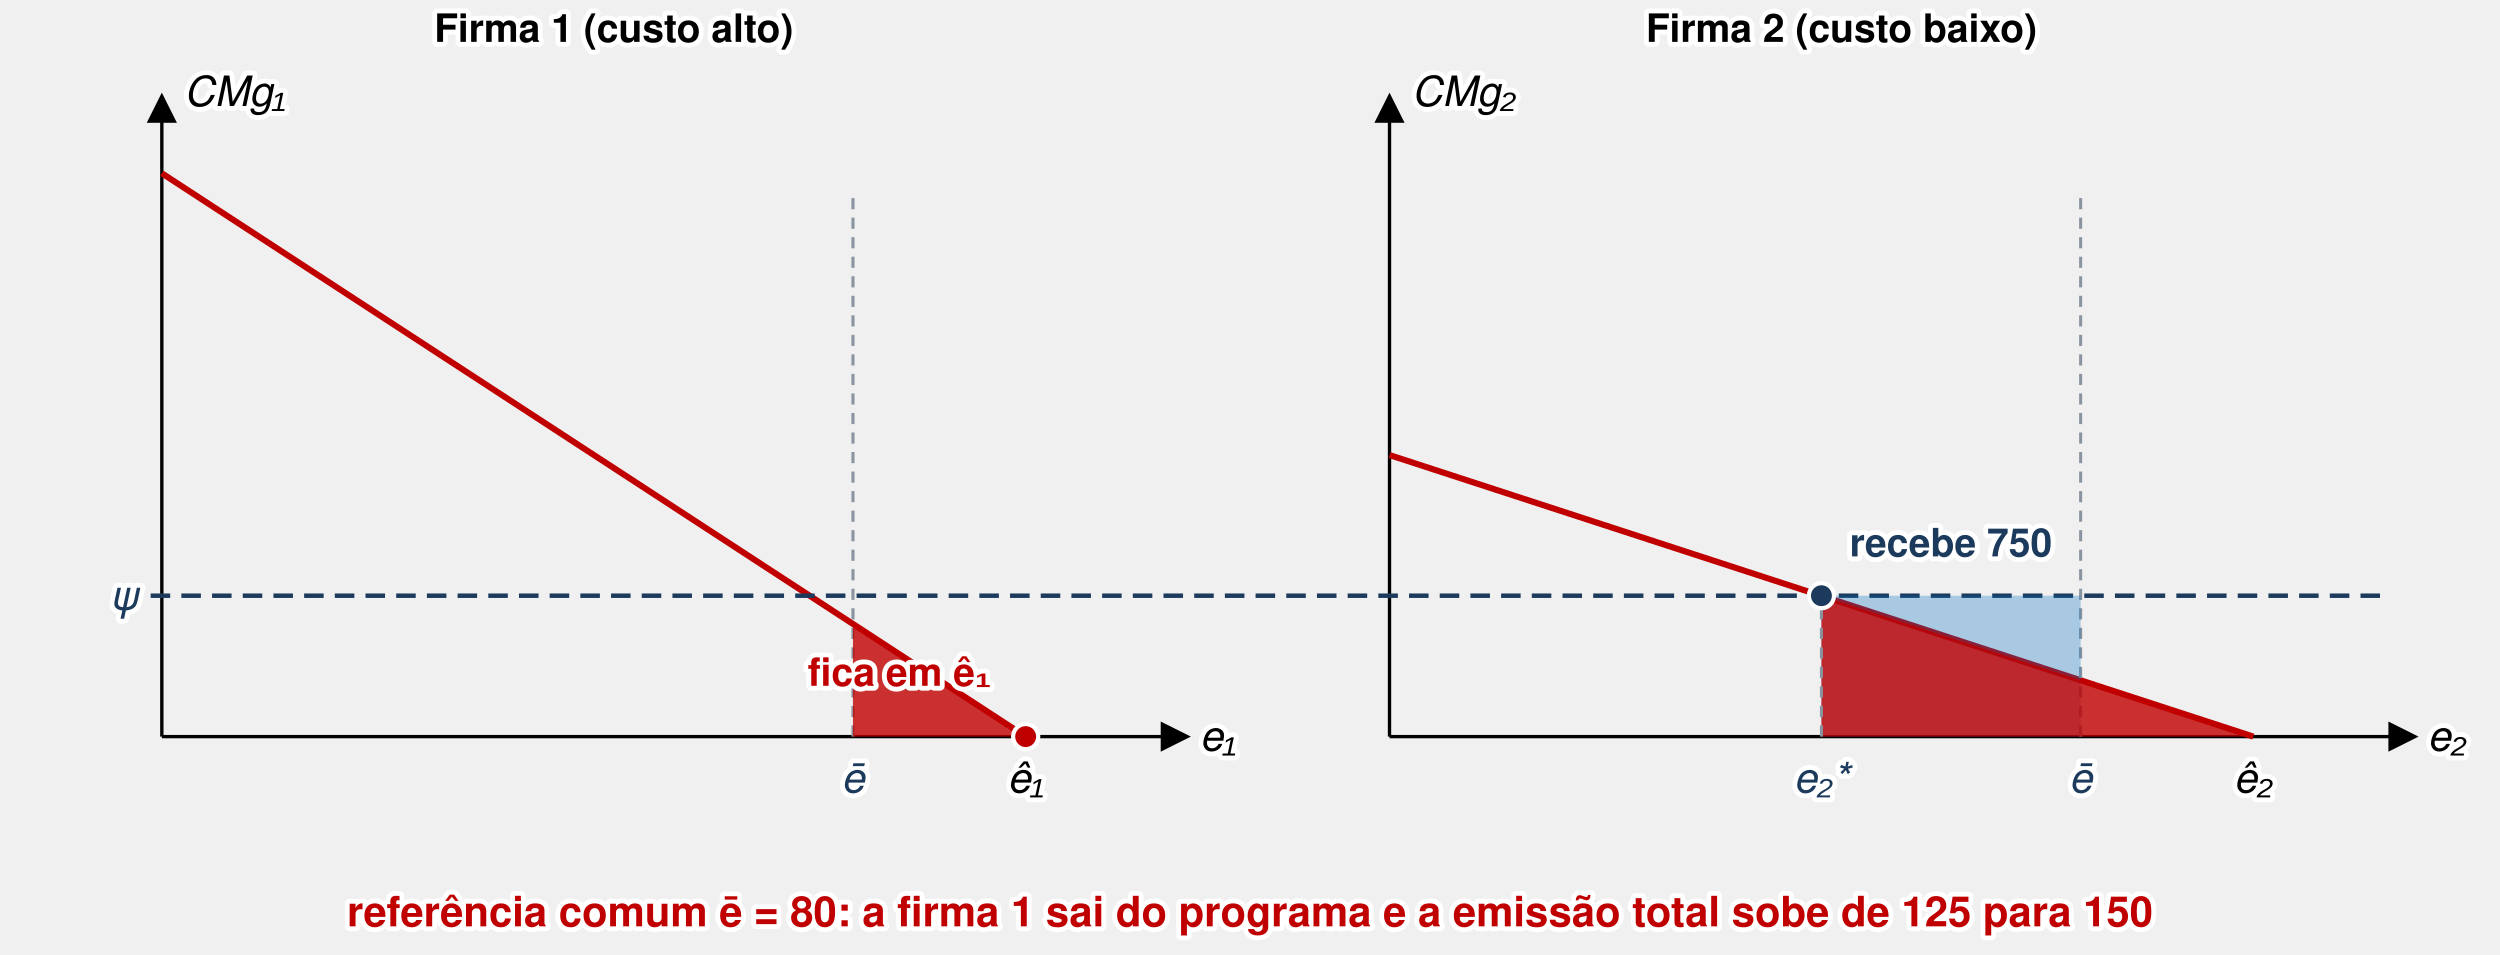
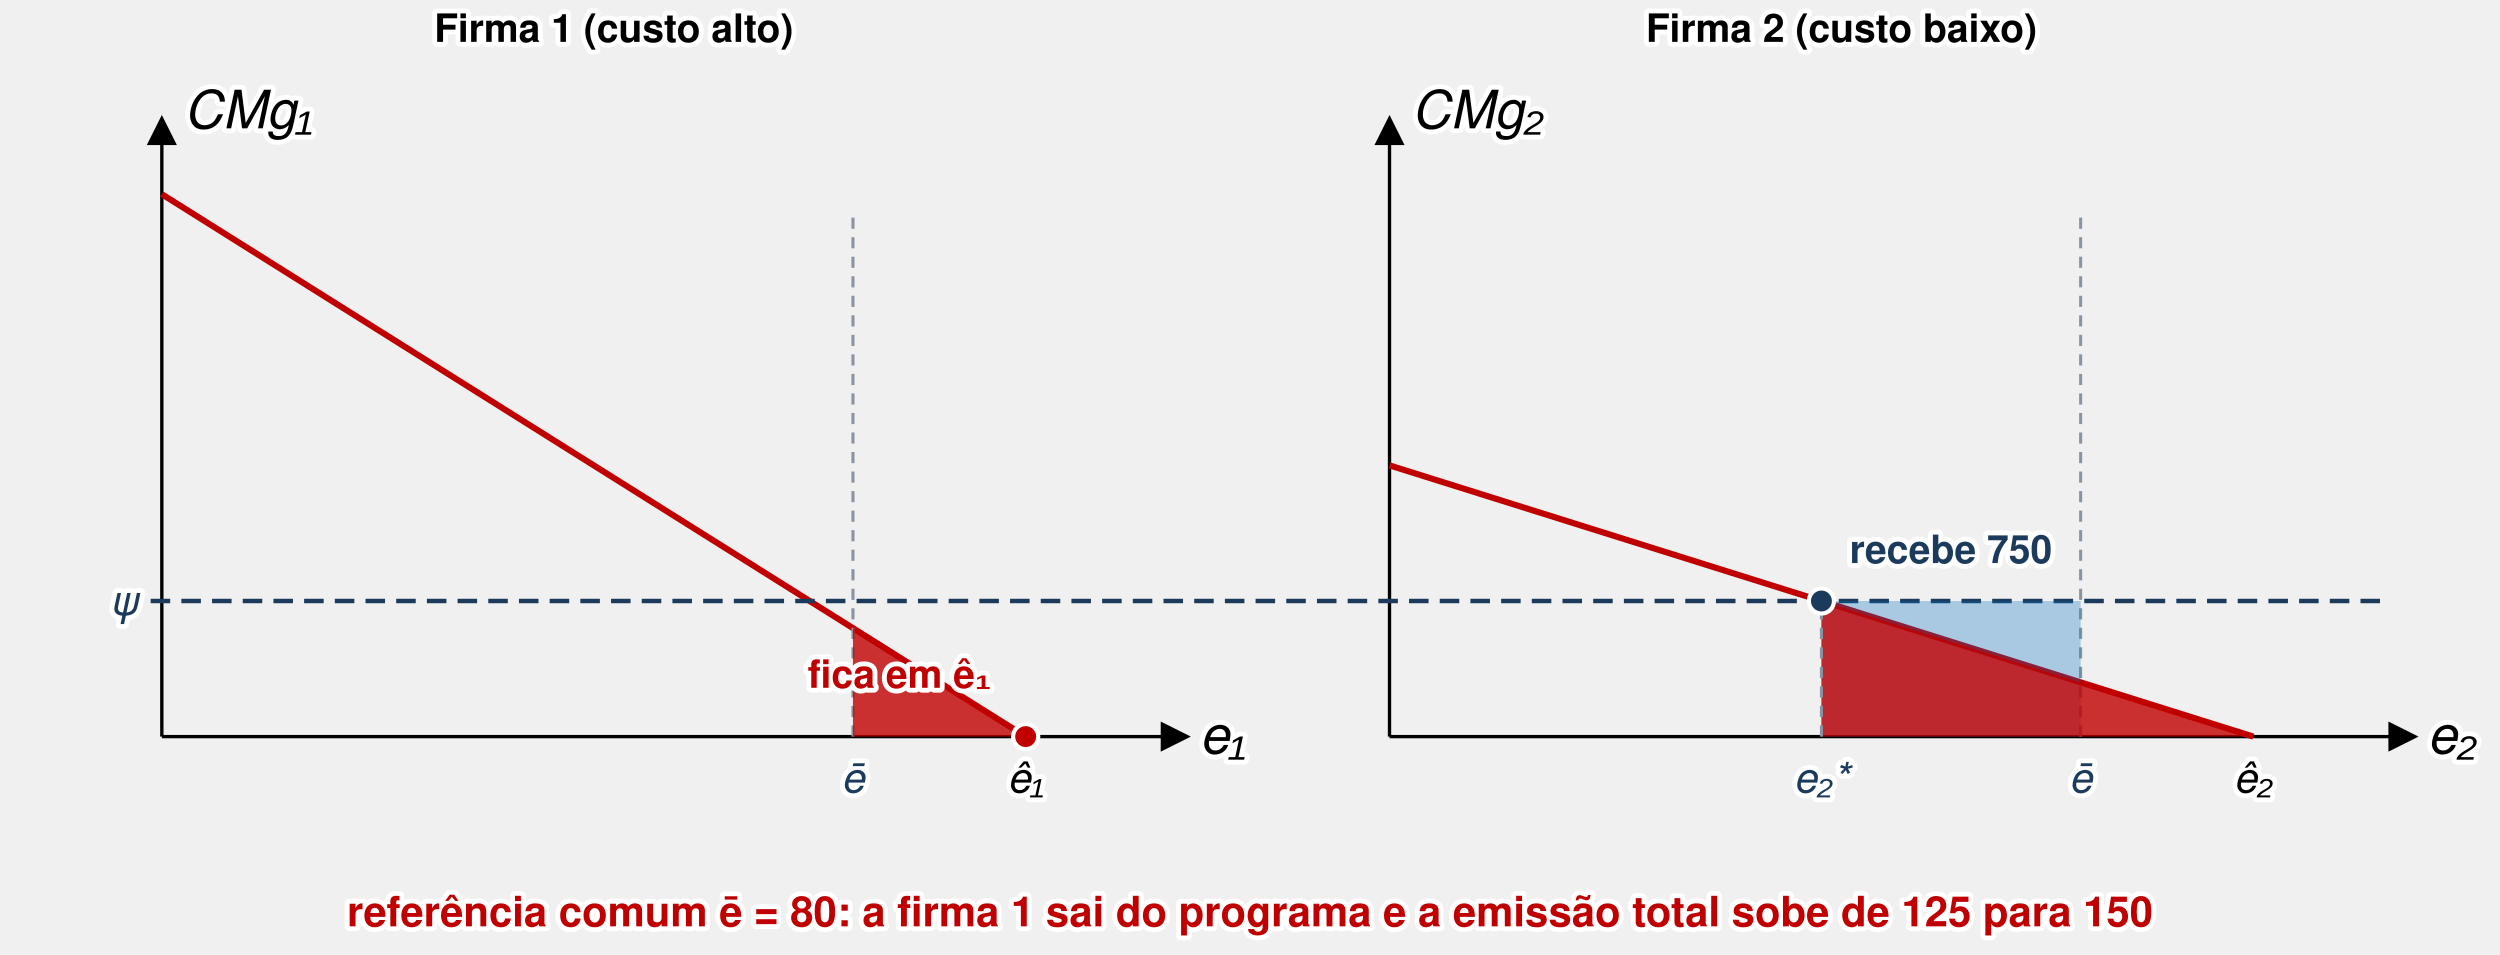
<svg xmlns="http://www.w3.org/2000/svg" width="896" height="342" viewBox="0 0 896 342" role="img" font-family="Source Sans Pro, Helvetica, Arial, sans-serif">
  <defs>
    <marker id="seta" markerWidth="9" markerHeight="9" refX="5" refY="4.5" orient="auto">
      <path d="M0,0 L9,4.5 L0,9 Z" fill="#000000" />
    </marker>
    <marker id="seta-apagada" markerWidth="9" markerHeight="9" refX="5" refY="4.5" orient="auto">
      <path d="M0,0 L9,4.5 L0,9 Z" fill="#c8d0d8" />
    </marker>
  </defs>
  <text x="220.0" y="15.0" font-size="14" fill="#000000" text-anchor="middle" font-weight="600" stroke="#ffffff" stroke-width="3.5" stroke-linejoin="round" paint-order="stroke">Firma 1 (custo alto)</text>
  <text x="660.0" y="15.0" font-size="14" fill="#000000" text-anchor="middle" font-weight="600" stroke="#ffffff" stroke-width="3.5" stroke-linejoin="round" paint-order="stroke">Firma 2 (custo baixo)</text>
-   <line x1="58.0" y1="264.0" x2="58.0" y2="38.0" stroke="#000000" stroke-width="1.2" marker-end="url(#seta)" />
+   <line x1="58.0" y1="264.0" x2="58.0" y2="46.0" stroke="#000000" stroke-width="1.2" marker-end="url(#seta)" />
  <line x1="58.0" y1="264.0" x2="422.0" y2="264.0" stroke="#000000" stroke-width="1.2" marker-end="url(#seta)" />
-   <text x="430.0" y="269.0" font-size="15" fill="#000000" text-anchor="start" font-style="italic" stroke="#ffffff" stroke-width="3.5" stroke-linejoin="round" paint-order="stroke">e₁</text>
-   <text x="66.0" y="38.0" font-size="15" fill="#000000" text-anchor="start" font-style="italic" stroke="#ffffff" stroke-width="3.5" stroke-linejoin="round" paint-order="stroke">CMg₁</text>
-   <line x1="498.0" y1="264.0" x2="498.0" y2="38.0" stroke="#000000" stroke-width="1.2" marker-end="url(#seta)" />
+   <text x="430.0" y="270.0" font-size="19" fill="#000000" text-anchor="start" font-style="italic" stroke="#ffffff" stroke-width="3.5" stroke-linejoin="round" paint-order="stroke">e₁</text>
+   <text x="66.0" y="46.0" font-size="19" fill="#000000" text-anchor="start" font-style="italic" stroke="#ffffff" stroke-width="3.5" stroke-linejoin="round" paint-order="stroke">CMg₁</text>
+   <line x1="498.0" y1="264.0" x2="498.0" y2="46.0" stroke="#000000" stroke-width="1.2" marker-end="url(#seta)" />
  <line x1="498.0" y1="264.0" x2="862.0" y2="264.0" stroke="#000000" stroke-width="1.2" marker-end="url(#seta)" />
-   <text x="870.0" y="269.0" font-size="15" fill="#000000" text-anchor="start" font-style="italic" stroke="#ffffff" stroke-width="3.5" stroke-linejoin="round" paint-order="stroke">e₂</text>
-   <text x="506.0" y="38.0" font-size="15" fill="#000000" text-anchor="start" font-style="italic" stroke="#ffffff" stroke-width="3.5" stroke-linejoin="round" paint-order="stroke">CMg₂</text>
-   <line x1="58.0" y1="62.1" x2="367.6" y2="264.0" stroke="#C00000" stroke-width="2.2" />
-   <line x1="498.0" y1="163.1" x2="807.6" y2="264.0" stroke="#C00000" stroke-width="2.2" />
+   <text x="870.0" y="270.0" font-size="19" fill="#000000" text-anchor="start" font-style="italic" stroke="#ffffff" stroke-width="3.5" stroke-linejoin="round" paint-order="stroke">e₂</text>
+   <text x="506.0" y="46.0" font-size="19" fill="#000000" text-anchor="start" font-style="italic" stroke="#ffffff" stroke-width="3.5" stroke-linejoin="round" paint-order="stroke">CMg₂</text>
+   <line x1="58.0" y1="69.6" x2="367.6" y2="264.0" stroke="#C00000" stroke-width="2.2" />
+   <line x1="498.0" y1="166.8" x2="807.6" y2="264.0" stroke="#C00000" stroke-width="2.2" />
  <text x="367.6" y="284.0" font-size="15" fill="#000000" text-anchor="middle" font-style="italic" stroke="#ffffff" stroke-width="3.5" stroke-linejoin="round" paint-order="stroke">ê₁</text>
  <text x="807.6" y="284.0" font-size="15" fill="#000000" text-anchor="middle" font-style="italic" stroke="#ffffff" stroke-width="3.5" stroke-linejoin="round" paint-order="stroke">ê₂</text>
-   <line x1="54.0" y1="213.5" x2="854.0" y2="213.5" stroke="#1b3a5c" stroke-width="1.6" stroke-dasharray="7 4" />
-   <text x="50.0" y="218.5" font-size="15" fill="#1b3a5c" text-anchor="end" font-style="italic" stroke="#ffffff" stroke-width="3.5" stroke-linejoin="round" paint-order="stroke">ψ</text>
-   <line x1="305.7" y1="264.0" x2="305.7" y2="70.2" stroke="#8a94a0" stroke-width="1.1" stroke-dasharray="4 3" />
+   <line x1="54.0" y1="215.4" x2="854.0" y2="215.4" stroke="#1b3a5c" stroke-width="1.6" stroke-dasharray="7 4" />
+   <text x="50.0" y="220.4" font-size="15" fill="#1b3a5c" text-anchor="end" font-style="italic" stroke="#ffffff" stroke-width="3.5" stroke-linejoin="round" paint-order="stroke">ψ</text>
+   <line x1="305.7" y1="264.0" x2="305.7" y2="77.3" stroke="#8a94a0" stroke-width="1.1" stroke-dasharray="4 3" />
  <text x="305.7" y="284.0" font-size="15" fill="#1b3a5c" text-anchor="middle" font-style="italic" stroke="#ffffff" stroke-width="3.5" stroke-linejoin="round" paint-order="stroke">ē</text>
-   <line x1="745.7" y1="264.0" x2="745.7" y2="70.2" stroke="#8a94a0" stroke-width="1.1" stroke-dasharray="4 3" />
+   <line x1="745.7" y1="264.0" x2="745.7" y2="77.3" stroke="#8a94a0" stroke-width="1.1" stroke-dasharray="4 3" />
  <text x="745.7" y="284.0" font-size="15" fill="#1b3a5c" text-anchor="middle" font-style="italic" stroke="#ffffff" stroke-width="3.5" stroke-linejoin="round" paint-order="stroke">ē</text>
-   <path d="M 305.7 264.0 L 367.6 264.0 L 305.7 223.6 Z" fill="#C00000" fill-opacity="0.8" stroke="none" />
+   <path d="M 305.7 264.0 L 367.6 264.0 L 305.7 225.1 Z" fill="#C00000" fill-opacity="0.8" stroke="none" />
  <circle cx="367.6" cy="264.0" r="4.5" fill="#C00000" stroke="#ffffff" stroke-width="1.5" />
-   <text x="355.2" y="245.8" font-size="14" fill="#C00000" text-anchor="end" font-weight="600" stroke="#ffffff" stroke-width="3.5" stroke-linejoin="round" paint-order="stroke">fica em ê₁</text>
-   <path d="M 652.8 264.0 L 745.7 264.0 L 745.7 213.5 L 652.8 213.5 Z" fill="#0070C0" fill-opacity="0.3" stroke="none" />
-   <path d="M 652.8 264.0 L 807.6 264.0 L 652.8 213.5 Z" fill="#C00000" fill-opacity="0.8" stroke="none" />
-   <line x1="652.8" y1="264.0" x2="652.8" y2="213.5" stroke="#8a94a0" stroke-width="1.1" stroke-dasharray="4 3" />
-   <circle cx="652.8" cy="213.5" r="4.5" fill="#1b3a5c" stroke="#ffffff" stroke-width="1.5" />
+   <text x="355.2" y="246.5" font-size="14" fill="#C00000" text-anchor="end" font-weight="600" stroke="#ffffff" stroke-width="3.5" stroke-linejoin="round" paint-order="stroke">fica em ê₁</text>
+   <path d="M 652.8 264.0 L 745.7 264.0 L 745.7 215.4 L 652.8 215.4 Z" fill="#0070C0" fill-opacity="0.3" stroke="none" />
+   <path d="M 652.8 264.0 L 807.6 264.0 L 652.8 215.4 Z" fill="#C00000" fill-opacity="0.8" stroke="none" />
+   <line x1="652.8" y1="264.0" x2="652.8" y2="215.4" stroke="#8a94a0" stroke-width="1.1" stroke-dasharray="4 3" />
+   <circle cx="652.8" cy="215.4" r="4.5" fill="#1b3a5c" stroke="#ffffff" stroke-width="1.5" />
  <text x="652.8" y="284.0" font-size="15" fill="#1b3a5c" text-anchor="middle" font-style="italic" stroke="#ffffff" stroke-width="3.5" stroke-linejoin="round" paint-order="stroke">e₂*</text>
-   <text x="699.2" y="199.4" font-size="14" fill="#1b3a5c" text-anchor="middle" font-weight="600" stroke="#ffffff" stroke-width="3.5" stroke-linejoin="round" paint-order="stroke">recebe 750</text>
+   <text x="699.2" y="201.8" font-size="14" fill="#1b3a5c" text-anchor="middle" font-weight="600" stroke="#ffffff" stroke-width="3.5" stroke-linejoin="round" paint-order="stroke">recebe 750</text>
  <text x="448.0" y="332.0" font-size="15" fill="#C00000" text-anchor="middle" font-weight="600" stroke="#ffffff" stroke-width="3.5" stroke-linejoin="round" paint-order="stroke">referência comum ē = 80: a firma 1 sai do programa e a emissão total sobe de 125 para 150</text>
</svg>
